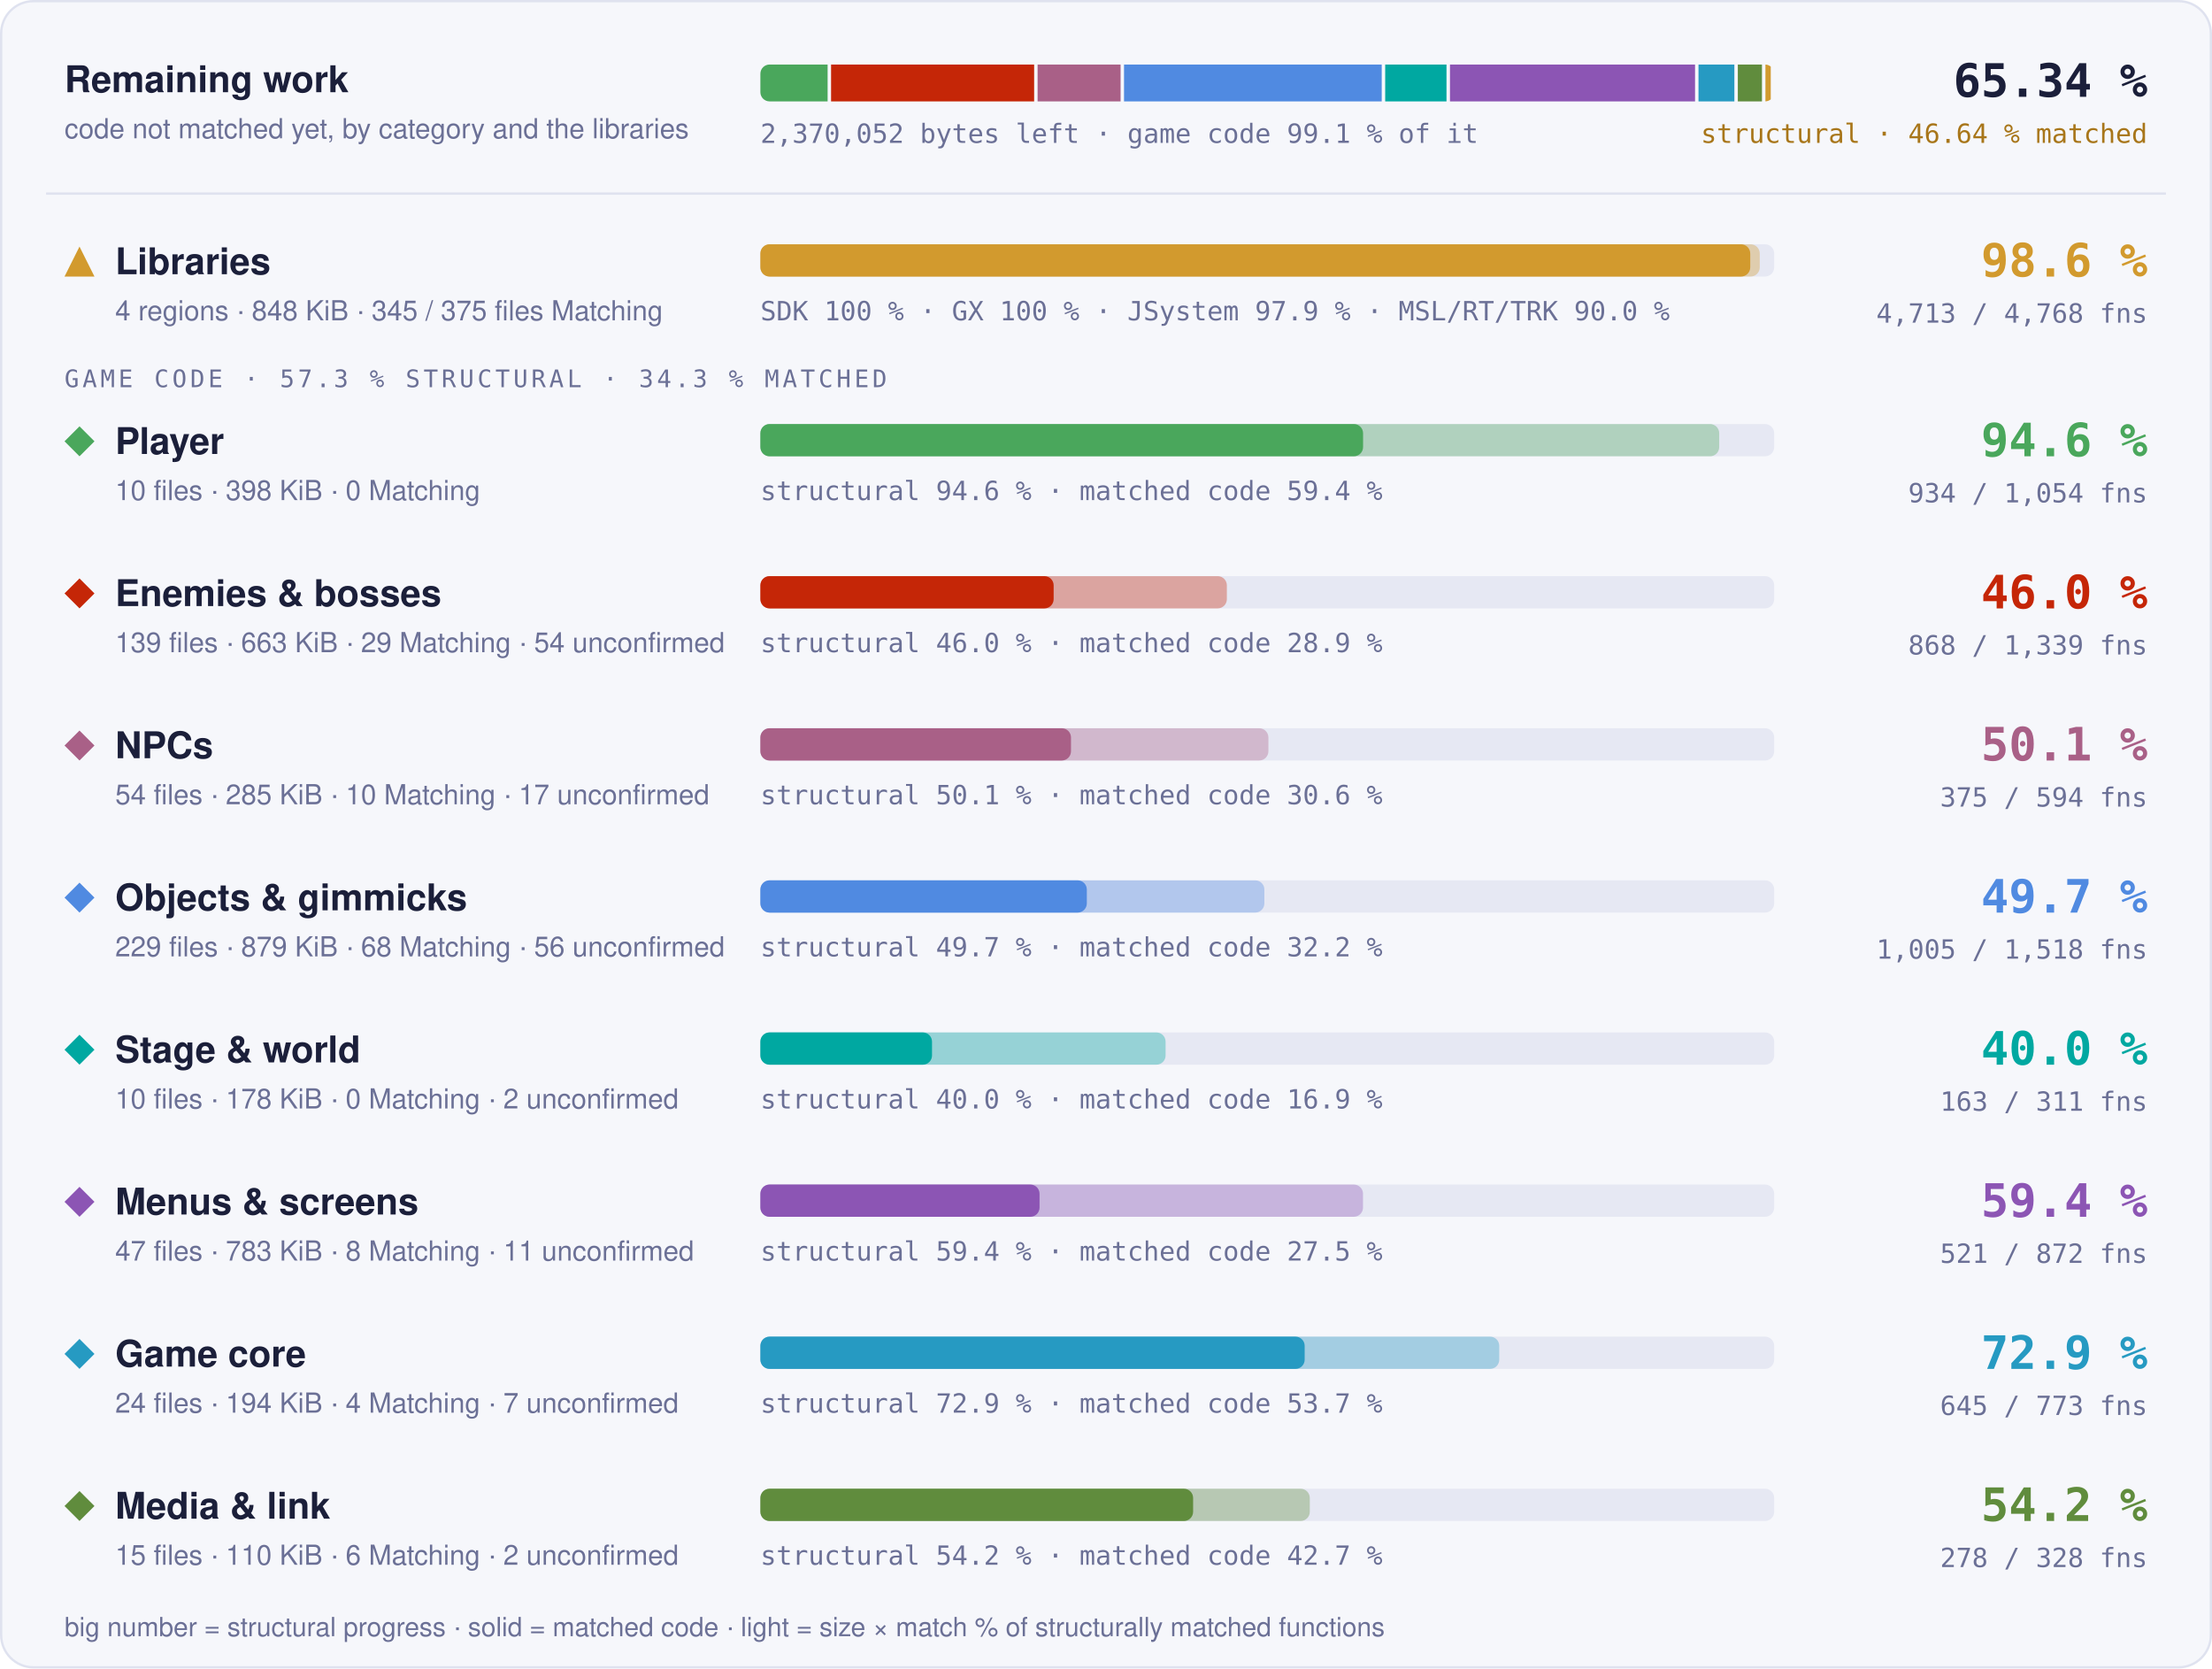
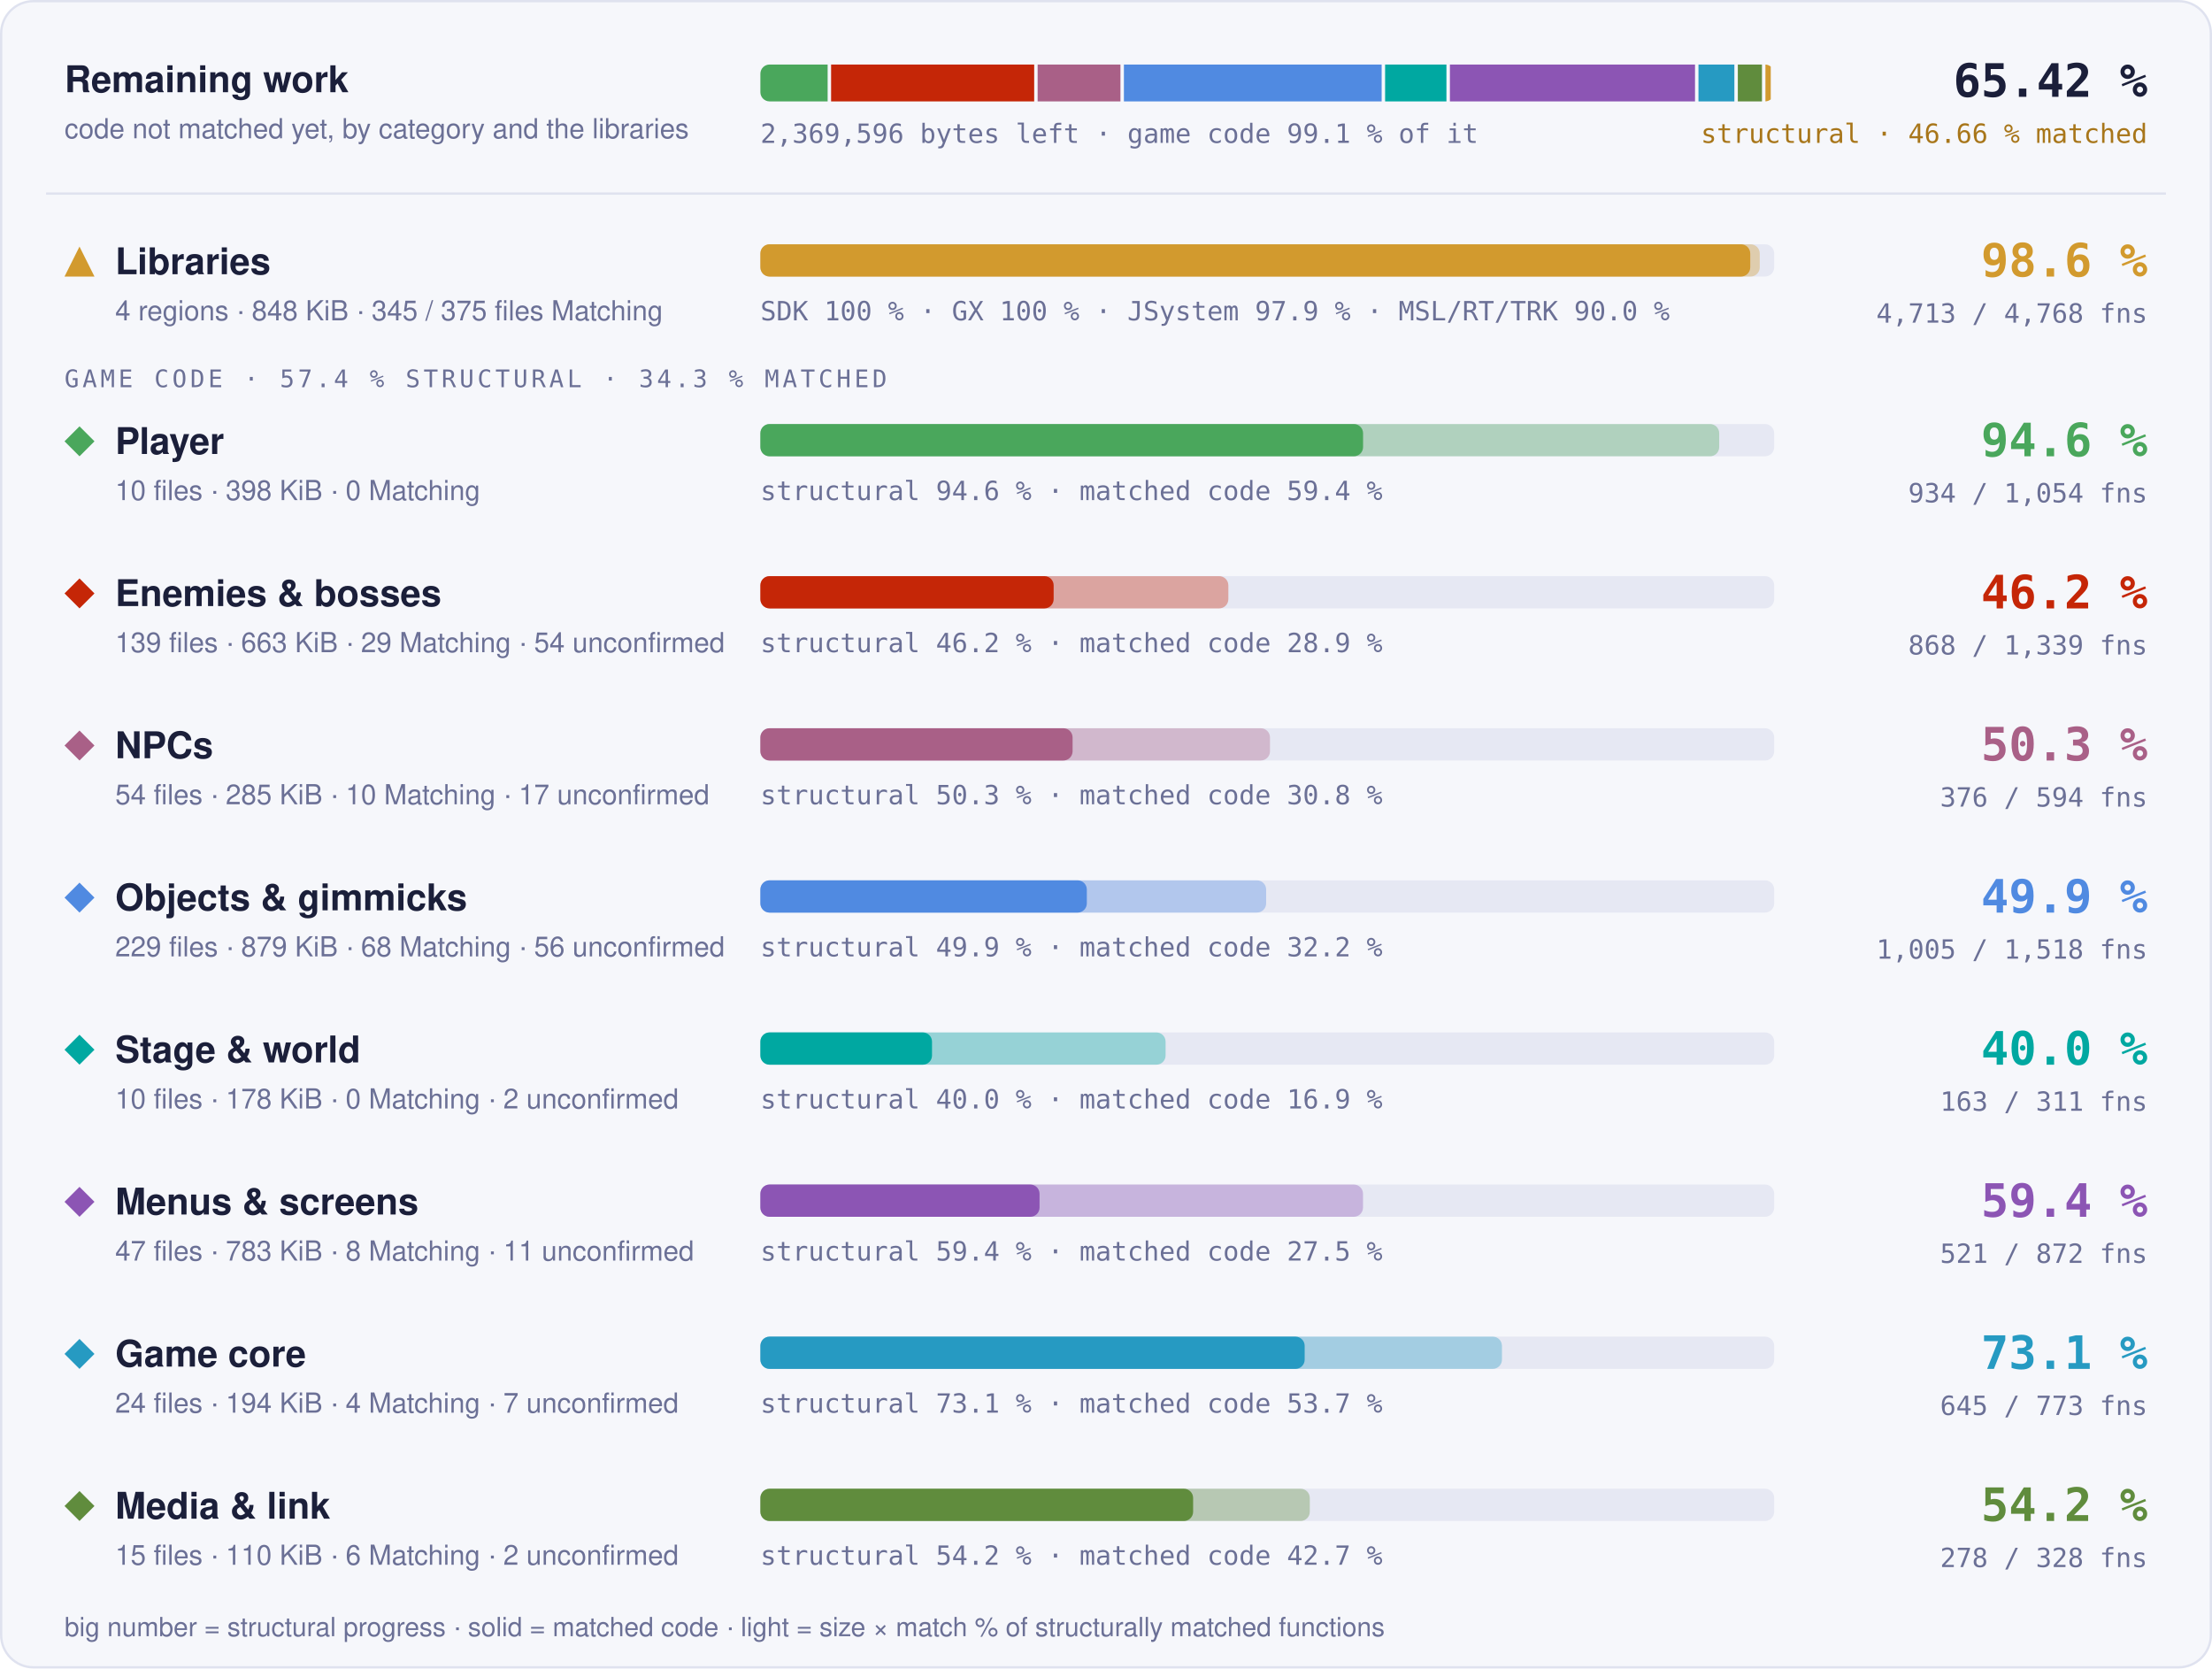
- <svg xmlns="http://www.w3.org/2000/svg" width="960" height="724" viewBox="0 0 960 724" role="img" aria-label="Progress overview: Libraries 98.6 % structural, 97.6 % matched code, 4713 of 4768 functions; Player 94.6 % structural, 59.4 % matched code, 934 of 1054 functions; Enemies &amp; bosses 46.0 % structural, 28.9 % matched code, 868 of 1339 functions; NPCs 50.1 % structural, 30.6 % matched code, 375 of 594 functions; Objects &amp; gimmicks 49.7 % structural, 32.2 % matched code, 1005 of 1518 functions; Stage &amp; world 40.0 % structural, 16.9 % matched code, 163 of 311 functions; Menus &amp; screens 59.4 % structural, 27.5 % matched code, 521 of 872 functions; Game core 72.9 % structural, 53.7 % matched code, 645 of 773 functions; Media &amp; link 54.2 % structural, 42.7 % matched code, 278 of 328 functions">
+ <svg xmlns="http://www.w3.org/2000/svg" width="960" height="724" viewBox="0 0 960 724" role="img" aria-label="Progress overview: Libraries 98.6 % structural, 97.6 % matched code, 4713 of 4768 functions; Player 94.6 % structural, 59.4 % matched code, 934 of 1054 functions; Enemies &amp; bosses 46.2 % structural, 28.9 % matched code, 868 of 1339 functions; NPCs 50.3 % structural, 30.8 % matched code, 376 of 594 functions; Objects &amp; gimmicks 49.9 % structural, 32.2 % matched code, 1005 of 1518 functions; Stage &amp; world 40.0 % structural, 16.9 % matched code, 163 of 311 functions; Menus &amp; screens 59.4 % structural, 27.5 % matched code, 521 of 872 functions; Game core 73.1 % structural, 53.7 % matched code, 645 of 773 functions; Media &amp; link 54.2 % structural, 42.7 % matched code, 278 of 328 functions">
  <style>text { font-family: -apple-system, BlinkMacSystemFont, 'Segoe UI', Helvetica, Arial, sans-serif; } .mono { font-family: ui-monospace, SFMono-Regular, 'SF Mono', Menlo, Consolas, monospace; } .grow { transform-box: fill-box; transform-origin: 0 50%; animation: grow 1.4s cubic-bezier(.2,.8,.2,1) both; } @keyframes grow { from { transform: scaleX(0); } } @media (prefers-reduced-motion: reduce) { * { animation: none !important; } }</style>
  <rect x="0.5" y="0.5" width="959" height="723" rx="14" fill="#f6f7fb" stroke="#dfe2ef" />
  <text x="28" y="40" font-size="16" font-weight="700" fill="#1b1f3a">Remaining work</text>
  <text x="28" y="60" font-size="12" fill="#6b7096">code not matched yet, by category and the libraries</text>
  <clipPath id="rw">
    <rect x="330" y="28" width="440" height="16" rx="4" />
  </clipPath>
  <g clip-path="url(#rw)">
-     <rect class="grow" x="330.00" y="28" width="29.18" height="16" fill="#4aa75c" />
-     <rect class="grow" x="360.68" y="28" width="88.13" height="16" fill="#c52607" />
-     <rect class="grow" x="450.31" y="28" width="36.02" height="16" fill="#a96087" />
-     <rect class="grow" x="487.82" y="28" width="111.84" height="16" fill="#508ae1" />
-     <rect class="grow" x="601.17" y="28" width="26.61" height="16" fill="#00a8a1" />
-     <rect class="grow" x="629.28" y="28" width="106.36" height="16" fill="#8c55b4" />
-     <rect class="grow" x="737.14" y="28" width="15.57" height="16" fill="#269ac2" />
+     <rect class="grow" x="330.00" y="28" width="29.19" height="16" fill="#4aa75c" />
+     <rect class="grow" x="360.69" y="28" width="88.14" height="16" fill="#c52607" />
+     <rect class="grow" x="450.33" y="28" width="35.94" height="16" fill="#a96087" />
+     <rect class="grow" x="487.77" y="28" width="111.86" height="16" fill="#508ae1" />
+     <rect class="grow" x="601.13" y="28" width="26.62" height="16" fill="#00a8a1" />
+     <rect class="grow" x="629.25" y="28" width="106.38" height="16" fill="#8c55b4" />
+     <rect class="grow" x="737.13" y="28" width="15.58" height="16" fill="#269ac2" />
    <rect class="grow" x="754.21" y="28" width="10.48" height="16" fill="#608c3d" />
    <rect class="grow" x="766.19" y="28" width="2.31" height="16" fill="#d29a2e" />
  </g>
-   <text x="330" y="62" class="mono" font-size="11.5" fill="#6b7096">2,370,052 bytes left · game code 99.1 % of it</text>
-   <text x="932" y="42" text-anchor="end" class="mono" font-size="20" font-weight="700" fill="#1b1f3a">65.34 %</text>
-   <text x="932" y="62" text-anchor="end" class="mono" font-size="11.5" fill="#a8761a">structural · 46.64 % matched</text>
+   <text x="330" y="62" class="mono" font-size="11.5" fill="#6b7096">2,369,596 bytes left · game code 99.1 % of it</text>
+   <text x="932" y="42" text-anchor="end" class="mono" font-size="20" font-weight="700" fill="#1b1f3a">65.42 %</text>
+   <text x="932" y="62" text-anchor="end" class="mono" font-size="11.5" fill="#a8761a">structural · 46.66 % matched</text>
  <line x1="20" x2="940" y1="84" y2="84" stroke="#dfe2ef" />
  <g fill="#d29a2e">
    <path d="M34.5 107L41 120L28 120Z" />
  </g>
  <text x="50" y="119" font-size="16" font-weight="700" fill="#1b1f3a">Libraries</text>
  <text x="50" y="139" font-size="12" fill="#6b7096">4 regions · 848 KiB · 345 / 375 files Matching</text>
  <rect x="330" y="106" width="440" height="14" rx="4" fill="#e6e8f3" />
  <rect class="grow" style="animation-delay:0.0s" x="330" y="106" width="433.73" height="14" rx="4" fill="#d29a2e" fill-opacity="0.35" />
  <rect class="grow" style="animation-delay:0.0s" x="330" y="106" width="429.60" height="14" rx="4" fill="#d29a2e" />
  <text x="330" y="139" class="mono" font-size="11.5" fill="#6b7096">SDK 100 % · GX 100 % · JSystem 97.9 % · MSL/RT/TRK 90.0 %</text>
  <text x="932" y="120" text-anchor="end" class="mono" font-size="20" font-weight="700" fill="#d29a2e">98.6 %</text>
  <text x="932" y="140" text-anchor="end" class="mono" font-size="11.5" fill="#6b7096">4,713 / 4,768 fns</text>
-   <text x="28" y="168" class="mono" font-size="10.5" letter-spacing="0.14em" fill="#6b7096">GAME CODE · 57.3 % STRUCTURAL · 34.3 % MATCHED</text>
+   <text x="28" y="168" class="mono" font-size="10.5" letter-spacing="0.14em" fill="#6b7096">GAME CODE · 57.4 % STRUCTURAL · 34.3 % MATCHED</text>
  <g fill="#4aa75c">
    <path d="M34.5 185L41 191.5L34.5 198L28 191.5Z" />
  </g>
  <text x="50" y="197" font-size="16" font-weight="700" fill="#1b1f3a">Player</text>
  <text x="50" y="217" font-size="12" fill="#6b7096">10 files · 398 KiB · 0 Matching</text>
  <rect x="330" y="184" width="440" height="14" rx="4" fill="#e6e8f3" />
  <rect class="grow" style="animation-delay:0.1s" x="330" y="184" width="416.13" height="14" rx="4" fill="#4aa75c" fill-opacity="0.35" />
  <rect class="grow" style="animation-delay:0.1s" x="330" y="184" width="261.57" height="14" rx="4" fill="#4aa75c" />
  <text x="330" y="217" class="mono" font-size="11.5" fill="#6b7096">structural 94.6 % · matched code 59.4 %</text>
  <text x="932" y="198" text-anchor="end" class="mono" font-size="20" font-weight="700" fill="#4aa75c">94.6 %</text>
  <text x="932" y="218" text-anchor="end" class="mono" font-size="11.5" fill="#6b7096">934 / 1,054 fns</text>
  <g fill="#c52607">
    <path d="M34.5 251L41 257.5L34.5 264L28 257.5Z" />
  </g>
  <text x="50" y="263" font-size="16" font-weight="700" fill="#1b1f3a">Enemies &amp; bosses</text>
  <text x="50" y="283" font-size="12" fill="#6b7096">139 files · 663 KiB · 29 Matching · 54 unconfirmed</text>
  <rect x="330" y="250" width="440" height="14" rx="4" fill="#e6e8f3" />
-   <rect class="grow" style="animation-delay:0.2s" x="330" y="250" width="202.45" height="14" rx="4" fill="#c52607" fill-opacity="0.35" />
+   <rect class="grow" style="animation-delay:0.2s" x="330" y="250" width="203.10" height="14" rx="4" fill="#c52607" fill-opacity="0.35" />
  <rect class="grow" style="animation-delay:0.2s" x="330" y="250" width="127.28" height="14" rx="4" fill="#c52607" />
-   <text x="330" y="283" class="mono" font-size="11.5" fill="#6b7096">structural 46.0 % · matched code 28.9 %</text>
-   <text x="932" y="264" text-anchor="end" class="mono" font-size="20" font-weight="700" fill="#c52607">46.0 %</text>
+   <text x="330" y="283" class="mono" font-size="11.5" fill="#6b7096">structural 46.2 % · matched code 28.9 %</text>
+   <text x="932" y="264" text-anchor="end" class="mono" font-size="20" font-weight="700" fill="#c52607">46.2 %</text>
  <text x="932" y="284" text-anchor="end" class="mono" font-size="11.5" fill="#6b7096">868 / 1,339 fns</text>
  <g fill="#a96087">
    <path d="M34.5 317L41 323.5L34.5 330L28 323.5Z" />
  </g>
  <text x="50" y="329" font-size="16" font-weight="700" fill="#1b1f3a">NPCs</text>
  <text x="50" y="349" font-size="12" fill="#6b7096">54 files · 285 KiB · 10 Matching · 17 unconfirmed</text>
  <rect x="330" y="316" width="440" height="14" rx="4" fill="#e6e8f3" />
-   <rect class="grow" style="animation-delay:0.3s" x="330" y="316" width="220.48" height="14" rx="4" fill="#a96087" fill-opacity="0.35" />
-   <rect class="grow" style="animation-delay:0.3s" x="330" y="316" width="134.81" height="14" rx="4" fill="#a96087" />
-   <text x="330" y="349" class="mono" font-size="11.5" fill="#6b7096">structural 50.1 % · matched code 30.6 %</text>
-   <text x="932" y="330" text-anchor="end" class="mono" font-size="20" font-weight="700" fill="#a96087">50.1 %</text>
-   <text x="932" y="350" text-anchor="end" class="mono" font-size="11.5" fill="#6b7096">375 / 594 fns</text>
+   <rect class="grow" style="animation-delay:0.3s" x="330" y="316" width="221.17" height="14" rx="4" fill="#a96087" fill-opacity="0.35" />
+   <rect class="grow" style="animation-delay:0.3s" x="330" y="316" width="135.50" height="14" rx="4" fill="#a96087" />
+   <text x="330" y="349" class="mono" font-size="11.5" fill="#6b7096">structural 50.3 % · matched code 30.8 %</text>
+   <text x="932" y="330" text-anchor="end" class="mono" font-size="20" font-weight="700" fill="#a96087">50.3 %</text>
+   <text x="932" y="350" text-anchor="end" class="mono" font-size="11.5" fill="#6b7096">376 / 594 fns</text>
  <g fill="#508ae1">
    <path d="M34.5 383L41 389.5L34.5 396L28 389.5Z" />
  </g>
  <text x="50" y="395" font-size="16" font-weight="700" fill="#1b1f3a">Objects &amp; gimmicks</text>
  <text x="50" y="415" font-size="12" fill="#6b7096">229 files · 879 KiB · 68 Matching · 56 unconfirmed</text>
  <rect x="330" y="382" width="440" height="14" rx="4" fill="#e6e8f3" />
-   <rect class="grow" style="animation-delay:0.4s" x="330" y="382" width="218.73" height="14" rx="4" fill="#508ae1" fill-opacity="0.35" />
+   <rect class="grow" style="animation-delay:0.4s" x="330" y="382" width="219.50" height="14" rx="4" fill="#508ae1" fill-opacity="0.35" />
  <rect class="grow" style="animation-delay:0.4s" x="330" y="382" width="141.68" height="14" rx="4" fill="#508ae1" />
-   <text x="330" y="415" class="mono" font-size="11.5" fill="#6b7096">structural 49.7 % · matched code 32.2 %</text>
-   <text x="932" y="396" text-anchor="end" class="mono" font-size="20" font-weight="700" fill="#508ae1">49.7 %</text>
+   <text x="330" y="415" class="mono" font-size="11.5" fill="#6b7096">structural 49.9 % · matched code 32.2 %</text>
+   <text x="932" y="396" text-anchor="end" class="mono" font-size="20" font-weight="700" fill="#508ae1">49.9 %</text>
  <text x="932" y="416" text-anchor="end" class="mono" font-size="11.5" fill="#6b7096">1,005 / 1,518 fns</text>
  <g fill="#00a8a1">
    <path d="M34.5 449L41 455.5L34.5 462L28 455.5Z" />
  </g>
  <text x="50" y="461" font-size="16" font-weight="700" fill="#1b1f3a">Stage &amp; world</text>
  <text x="50" y="481" font-size="12" fill="#6b7096">10 files · 178 KiB · 0 Matching · 2 unconfirmed</text>
  <rect x="330" y="448" width="440" height="14" rx="4" fill="#e6e8f3" />
  <rect class="grow" style="animation-delay:0.5s" x="330" y="448" width="175.86" height="14" rx="4" fill="#00a8a1" fill-opacity="0.35" />
  <rect class="grow" style="animation-delay:0.5s" x="330" y="448" width="74.49" height="14" rx="4" fill="#00a8a1" />
  <text x="330" y="481" class="mono" font-size="11.5" fill="#6b7096">structural 40.0 % · matched code 16.9 %</text>
  <text x="932" y="462" text-anchor="end" class="mono" font-size="20" font-weight="700" fill="#00a8a1">40.0 %</text>
  <text x="932" y="482" text-anchor="end" class="mono" font-size="11.5" fill="#6b7096">163 / 311 fns</text>
  <g fill="#8c55b4">
    <path d="M34.5 515L41 521.5L34.5 528L28 521.5Z" />
  </g>
  <text x="50" y="527" font-size="16" font-weight="700" fill="#1b1f3a">Menus &amp; screens</text>
  <text x="50" y="547" font-size="12" fill="#6b7096">47 files · 783 KiB · 8 Matching · 11 unconfirmed</text>
  <rect x="330" y="514" width="440" height="14" rx="4" fill="#e6e8f3" />
  <rect class="grow" style="animation-delay:0.6s" x="330" y="514" width="261.54" height="14" rx="4" fill="#8c55b4" fill-opacity="0.35" />
  <rect class="grow" style="animation-delay:0.6s" x="330" y="514" width="121.16" height="14" rx="4" fill="#8c55b4" />
  <text x="330" y="547" class="mono" font-size="11.5" fill="#6b7096">structural 59.4 % · matched code 27.5 %</text>
  <text x="932" y="528" text-anchor="end" class="mono" font-size="20" font-weight="700" fill="#8c55b4">59.4 %</text>
  <text x="932" y="548" text-anchor="end" class="mono" font-size="11.5" fill="#6b7096">521 / 872 fns</text>
  <g fill="#269ac2">
    <path d="M34.5 581L41 587.5L34.5 594L28 587.5Z" />
  </g>
  <text x="50" y="593" font-size="16" font-weight="700" fill="#1b1f3a">Game core</text>
  <text x="50" y="613" font-size="12" fill="#6b7096">24 files · 194 KiB · 4 Matching · 7 unconfirmed</text>
  <rect x="330" y="580" width="440" height="14" rx="4" fill="#e6e8f3" />
-   <rect class="grow" style="animation-delay:0.7s" x="330" y="580" width="320.67" height="14" rx="4" fill="#269ac2" fill-opacity="0.35" />
+   <rect class="grow" style="animation-delay:0.7s" x="330" y="580" width="321.84" height="14" rx="4" fill="#269ac2" fill-opacity="0.35" />
  <rect class="grow" style="animation-delay:0.7s" x="330" y="580" width="236.22" height="14" rx="4" fill="#269ac2" />
-   <text x="330" y="613" class="mono" font-size="11.5" fill="#6b7096">structural 72.9 % · matched code 53.7 %</text>
-   <text x="932" y="594" text-anchor="end" class="mono" font-size="20" font-weight="700" fill="#269ac2">72.9 %</text>
+   <text x="330" y="613" class="mono" font-size="11.5" fill="#6b7096">structural 73.1 % · matched code 53.7 %</text>
+   <text x="932" y="594" text-anchor="end" class="mono" font-size="20" font-weight="700" fill="#269ac2">73.1 %</text>
  <text x="932" y="614" text-anchor="end" class="mono" font-size="11.5" fill="#6b7096">645 / 773 fns</text>
  <g fill="#608c3d">
    <path d="M34.5 647L41 653.5L34.5 660L28 653.5Z" />
  </g>
  <text x="50" y="659" font-size="16" font-weight="700" fill="#1b1f3a">Media &amp; link</text>
  <text x="50" y="679" font-size="12" fill="#6b7096">15 files · 110 KiB · 6 Matching · 2 unconfirmed</text>
  <rect x="330" y="646" width="440" height="14" rx="4" fill="#e6e8f3" />
  <rect class="grow" style="animation-delay:0.8s" x="330" y="646" width="238.45" height="14" rx="4" fill="#608c3d" fill-opacity="0.35" />
  <rect class="grow" style="animation-delay:0.8s" x="330" y="646" width="187.81" height="14" rx="4" fill="#608c3d" />
  <text x="330" y="679" class="mono" font-size="11.5" fill="#6b7096">structural 54.2 % · matched code 42.7 %</text>
  <text x="932" y="660" text-anchor="end" class="mono" font-size="20" font-weight="700" fill="#608c3d">54.2 %</text>
  <text x="932" y="680" text-anchor="end" class="mono" font-size="11.5" fill="#6b7096">278 / 328 fns</text>
  <text x="28" y="710" font-size="11.5" fill="#6b7096">big number = structural progress · solid = matched code · light = size × match % of structurally matched functions</text>
</svg>
